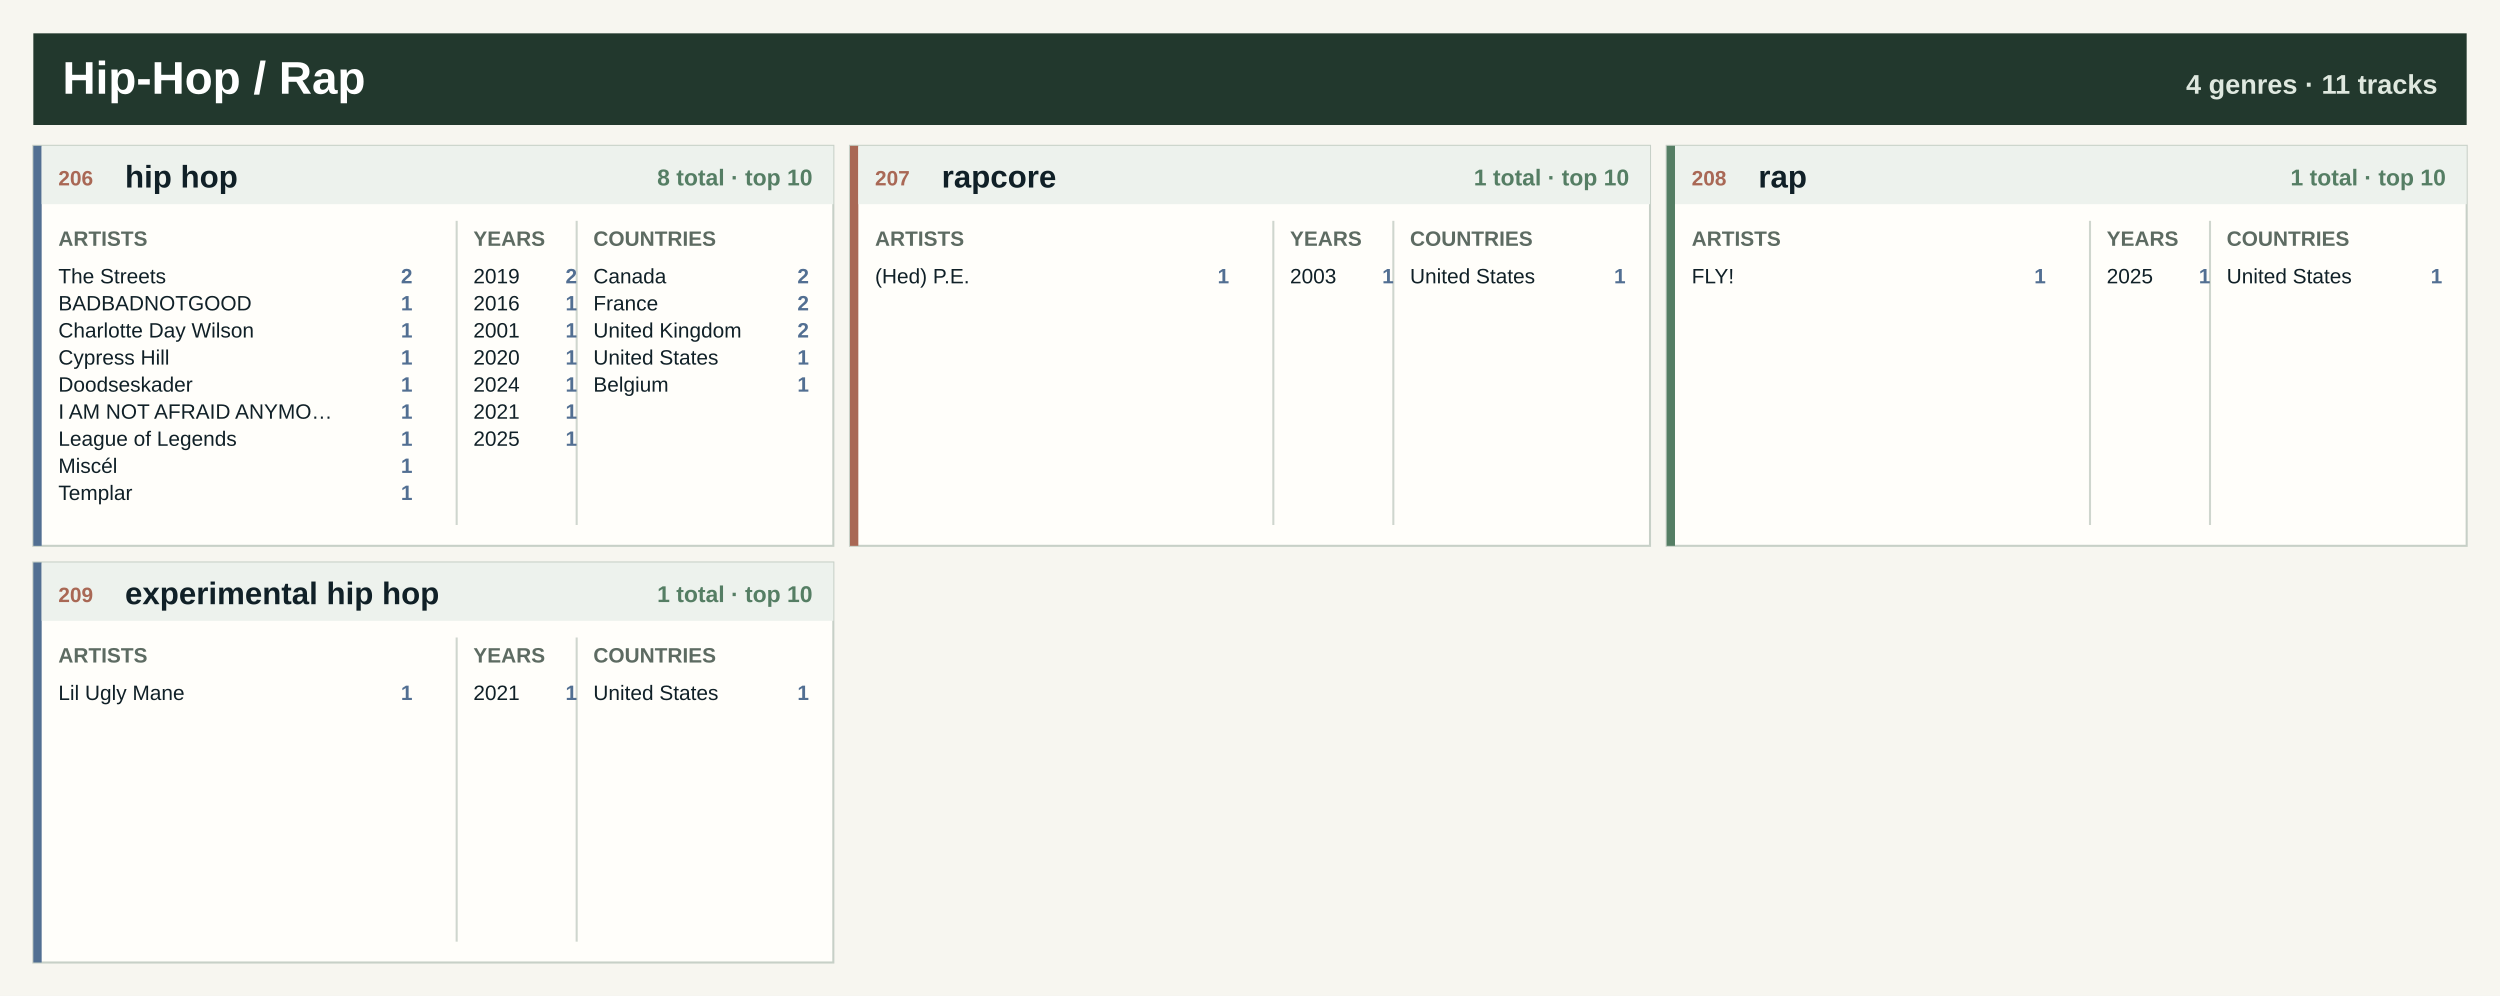
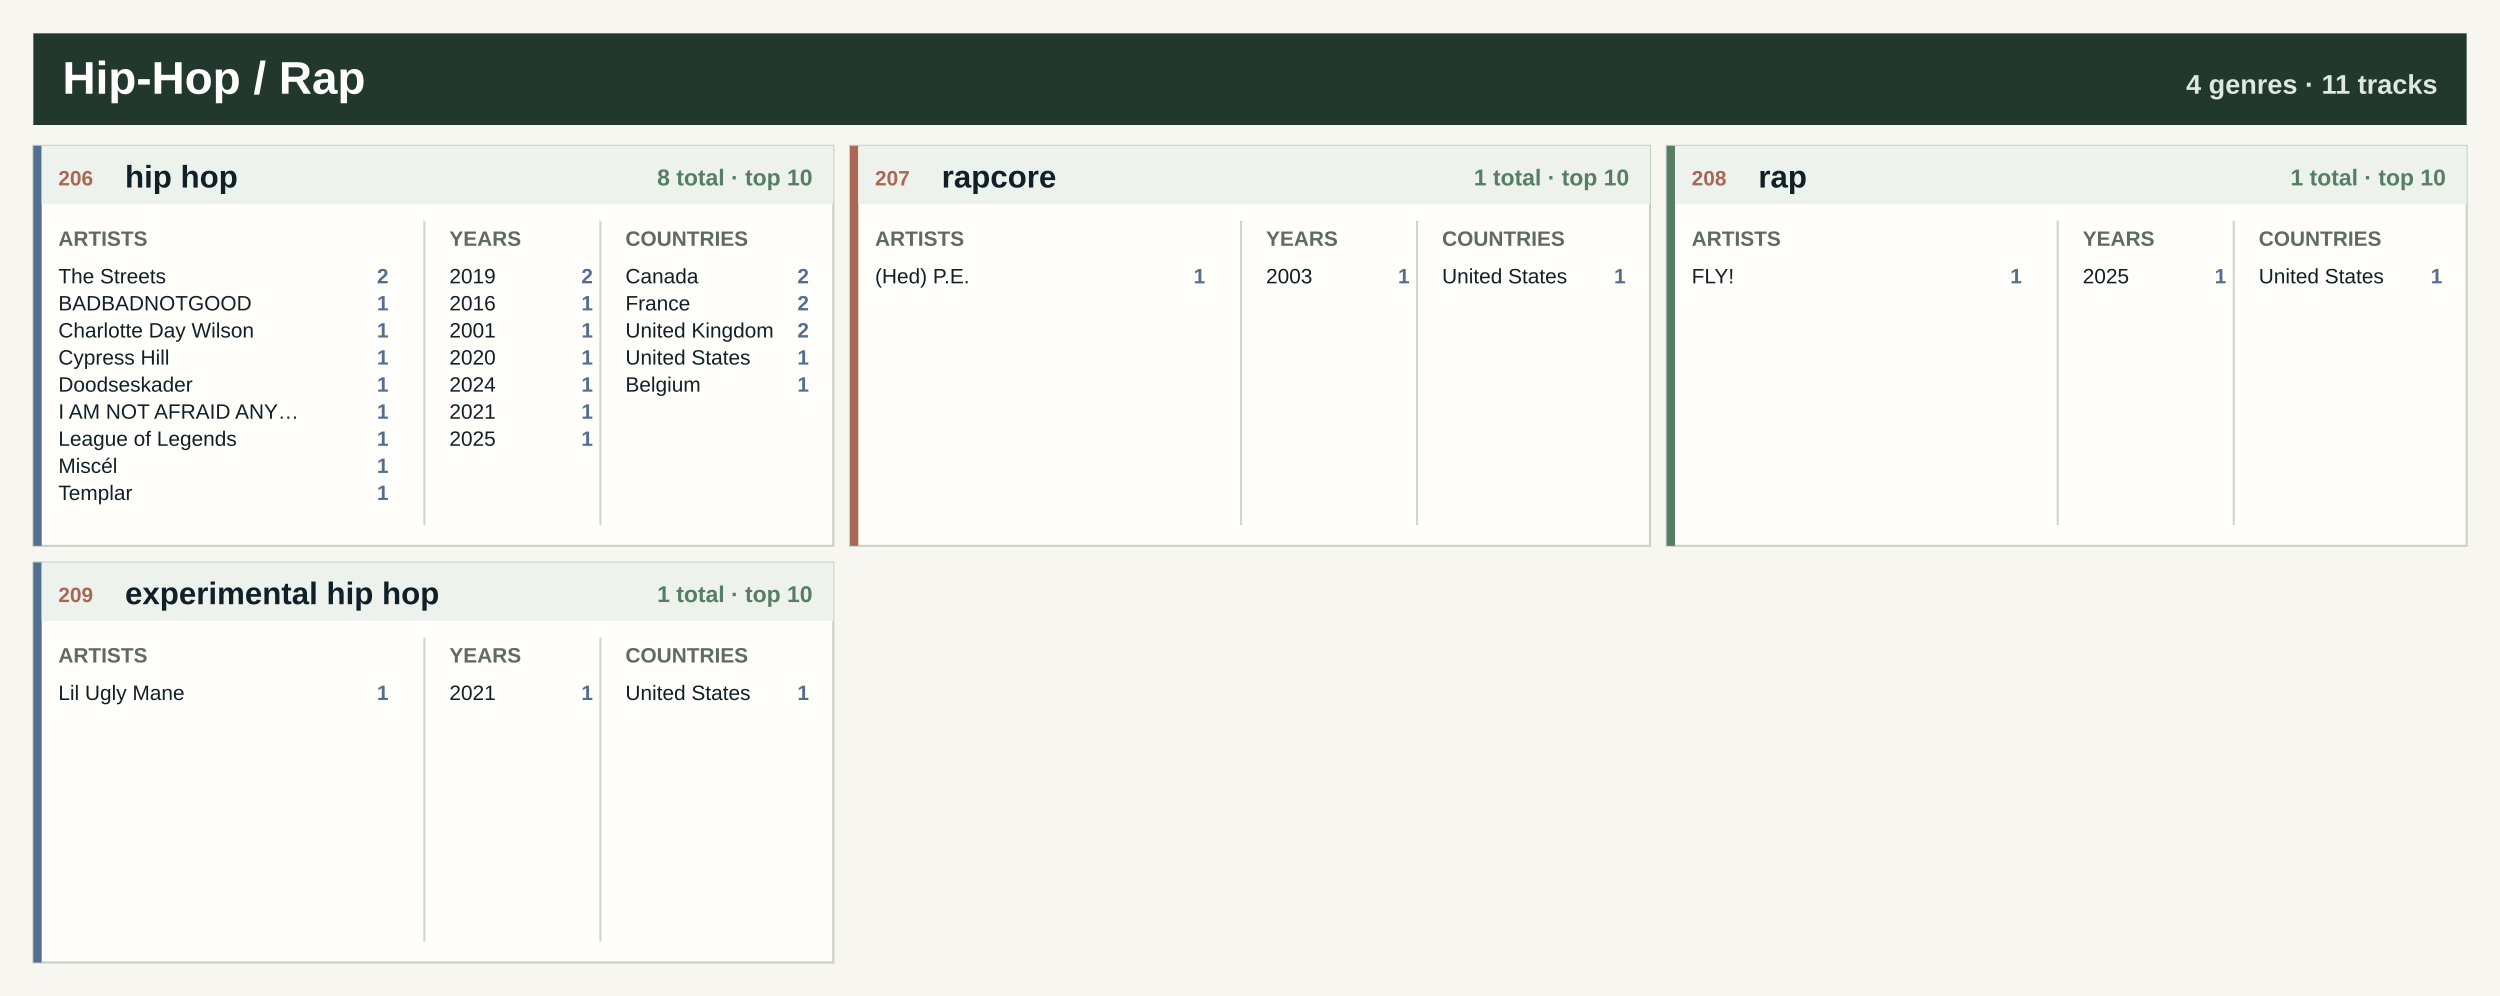
<svg xmlns="http://www.w3.org/2000/svg" width="1200" height="478" viewBox="0 0 1200 478" role="img" aria-label="Hip-Hop / Rap genre atlas">
  <rect width="1200" height="478" fill="#f7f6f0" />
  <rect x="16" y="16" width="1168" height="44" fill="#22382d" />
  <text x="30.0" y="45.0" font-family="Segoe UI, Arial, sans-serif" font-size="22" font-weight="800" fill="#ffffff" text-anchor="start">Hip-Hop / Rap</text>
  <text x="1170.0" y="45.0" font-family="Segoe UI, Arial, sans-serif" font-size="13" font-weight="800" fill="#dfe8df" text-anchor="end">4 genres · 11 tracks</text>
  <rect x="16.0" y="70.0" width="384.0" height="192" fill="#fffefa" stroke="#c7d0c7" />
  <rect x="16.0" y="70.0" width="4" height="192" fill="#526f92" />
  <rect x="20.0" y="70.0" width="380.0" height="28" fill="#edf2ed" />
  <text x="28.0" y="89.0" font-family="Segoe UI, Arial, sans-serif" font-size="10" font-weight="800" fill="#a96855" text-anchor="start">206</text>
  <text x="60.0" y="90.0" font-family="Segoe UI, Arial, sans-serif" font-size="15" font-weight="800" fill="#102027" text-anchor="start">hip hop</text>
  <text x="390.0" y="89.0" font-family="Segoe UI, Arial, sans-serif" font-size="11" font-weight="800" fill="#557e64" text-anchor="end">8 total · top 10</text>
  <text x="28.0" y="118.0" font-family="Segoe UI, Arial, sans-serif" font-size="10" font-weight="800" fill="#5d6b62" text-anchor="start">ARTISTS</text>
-   <text x="227.2" y="118.0" font-family="Segoe UI, Arial, sans-serif" font-size="10" font-weight="800" fill="#5d6b62" text-anchor="start">YEARS</text>
-   <text x="284.8" y="118.0" font-family="Segoe UI, Arial, sans-serif" font-size="10" font-weight="800" fill="#5d6b62" text-anchor="start">COUNTRIES</text>
-   <line x1="219.2" y1="106" x2="219.2" y2="252" stroke="#cfd6ce" />
-   <line x1="276.8" y1="106" x2="276.8" y2="252" stroke="#cfd6ce" />
+   <text x="215.7" y="118.0" font-family="Segoe UI, Arial, sans-serif" font-size="10" font-weight="800" fill="#5d6b62" text-anchor="start">YEARS</text>
+   <text x="300.2" y="118.0" font-family="Segoe UI, Arial, sans-serif" font-size="10" font-weight="800" fill="#5d6b62" text-anchor="start">COUNTRIES</text>
+   <line x1="203.7" y1="106" x2="203.7" y2="252" stroke="#cfd6ce" />
+   <line x1="288.2" y1="106" x2="288.2" y2="252" stroke="#cfd6ce" />
  <text x="28.0" y="136.0" font-family="Segoe UI, Arial, sans-serif" font-size="10" font-weight="400" fill="#102027" text-anchor="start">The Streets</text>
-   <text x="198.0" y="136.0" font-family="Segoe UI, Arial, sans-serif" font-size="10" font-weight="800" fill="#526f92" text-anchor="end">2</text>
+   <text x="186.5" y="136.0" font-family="Segoe UI, Arial, sans-serif" font-size="10" font-weight="800" fill="#526f92" text-anchor="end">2</text>
  <text x="28.0" y="149.0" font-family="Segoe UI, Arial, sans-serif" font-size="10" font-weight="400" fill="#102027" text-anchor="start">BADBADNOTGOOD</text>
-   <text x="198.0" y="149.0" font-family="Segoe UI, Arial, sans-serif" font-size="10" font-weight="800" fill="#526f92" text-anchor="end">1</text>
+   <text x="186.5" y="149.0" font-family="Segoe UI, Arial, sans-serif" font-size="10" font-weight="800" fill="#526f92" text-anchor="end">1</text>
  <text x="28.0" y="162.0" font-family="Segoe UI, Arial, sans-serif" font-size="10" font-weight="400" fill="#102027" text-anchor="start">Charlotte Day Wilson</text>
-   <text x="198.0" y="162.0" font-family="Segoe UI, Arial, sans-serif" font-size="10" font-weight="800" fill="#526f92" text-anchor="end">1</text>
+   <text x="186.5" y="162.0" font-family="Segoe UI, Arial, sans-serif" font-size="10" font-weight="800" fill="#526f92" text-anchor="end">1</text>
  <text x="28.0" y="175.0" font-family="Segoe UI, Arial, sans-serif" font-size="10" font-weight="400" fill="#102027" text-anchor="start">Cypress Hill</text>
-   <text x="198.0" y="175.0" font-family="Segoe UI, Arial, sans-serif" font-size="10" font-weight="800" fill="#526f92" text-anchor="end">1</text>
+   <text x="186.5" y="175.0" font-family="Segoe UI, Arial, sans-serif" font-size="10" font-weight="800" fill="#526f92" text-anchor="end">1</text>
  <text x="28.0" y="188.0" font-family="Segoe UI, Arial, sans-serif" font-size="10" font-weight="400" fill="#102027" text-anchor="start">Doodseskader</text>
-   <text x="198.0" y="188.0" font-family="Segoe UI, Arial, sans-serif" font-size="10" font-weight="800" fill="#526f92" text-anchor="end">1</text>
-   <text x="28.0" y="201.0" font-family="Segoe UI, Arial, sans-serif" font-size="10" font-weight="400" fill="#102027" text-anchor="start">I AM NOT AFRAID ANYMO…</text>
-   <text x="198.0" y="201.0" font-family="Segoe UI, Arial, sans-serif" font-size="10" font-weight="800" fill="#526f92" text-anchor="end">1</text>
+   <text x="186.5" y="188.0" font-family="Segoe UI, Arial, sans-serif" font-size="10" font-weight="800" fill="#526f92" text-anchor="end">1</text>
+   <text x="28.0" y="201.0" font-family="Segoe UI, Arial, sans-serif" font-size="10" font-weight="400" fill="#102027" text-anchor="start">I AM NOT AFRAID ANY…</text>
+   <text x="186.5" y="201.0" font-family="Segoe UI, Arial, sans-serif" font-size="10" font-weight="800" fill="#526f92" text-anchor="end">1</text>
  <text x="28.0" y="214.0" font-family="Segoe UI, Arial, sans-serif" font-size="10" font-weight="400" fill="#102027" text-anchor="start">League of Legends</text>
-   <text x="198.0" y="214.0" font-family="Segoe UI, Arial, sans-serif" font-size="10" font-weight="800" fill="#526f92" text-anchor="end">1</text>
+   <text x="186.5" y="214.0" font-family="Segoe UI, Arial, sans-serif" font-size="10" font-weight="800" fill="#526f92" text-anchor="end">1</text>
  <text x="28.0" y="227.0" font-family="Segoe UI, Arial, sans-serif" font-size="10" font-weight="400" fill="#102027" text-anchor="start">Miscél</text>
-   <text x="198.0" y="227.0" font-family="Segoe UI, Arial, sans-serif" font-size="10" font-weight="800" fill="#526f92" text-anchor="end">1</text>
+   <text x="186.5" y="227.0" font-family="Segoe UI, Arial, sans-serif" font-size="10" font-weight="800" fill="#526f92" text-anchor="end">1</text>
  <text x="28.0" y="240.0" font-family="Segoe UI, Arial, sans-serif" font-size="10" font-weight="400" fill="#102027" text-anchor="start">Templar</text>
-   <text x="198.0" y="240.0" font-family="Segoe UI, Arial, sans-serif" font-size="10" font-weight="800" fill="#526f92" text-anchor="end">1</text>
-   <text x="227.2" y="136.0" font-family="Segoe UI, Arial, sans-serif" font-size="10" font-weight="400" fill="#102027" text-anchor="start">2019</text>
-   <text x="277.0" y="136.0" font-family="Segoe UI, Arial, sans-serif" font-size="10" font-weight="800" fill="#526f92" text-anchor="end">2</text>
-   <text x="227.2" y="149.0" font-family="Segoe UI, Arial, sans-serif" font-size="10" font-weight="400" fill="#102027" text-anchor="start">2016</text>
-   <text x="277.0" y="149.0" font-family="Segoe UI, Arial, sans-serif" font-size="10" font-weight="800" fill="#526f92" text-anchor="end">1</text>
-   <text x="227.2" y="162.0" font-family="Segoe UI, Arial, sans-serif" font-size="10" font-weight="400" fill="#102027" text-anchor="start">2001</text>
-   <text x="277.0" y="162.0" font-family="Segoe UI, Arial, sans-serif" font-size="10" font-weight="800" fill="#526f92" text-anchor="end">1</text>
-   <text x="227.2" y="175.0" font-family="Segoe UI, Arial, sans-serif" font-size="10" font-weight="400" fill="#102027" text-anchor="start">2020</text>
-   <text x="277.0" y="175.0" font-family="Segoe UI, Arial, sans-serif" font-size="10" font-weight="800" fill="#526f92" text-anchor="end">1</text>
-   <text x="227.2" y="188.0" font-family="Segoe UI, Arial, sans-serif" font-size="10" font-weight="400" fill="#102027" text-anchor="start">2024</text>
-   <text x="277.0" y="188.0" font-family="Segoe UI, Arial, sans-serif" font-size="10" font-weight="800" fill="#526f92" text-anchor="end">1</text>
-   <text x="227.2" y="201.0" font-family="Segoe UI, Arial, sans-serif" font-size="10" font-weight="400" fill="#102027" text-anchor="start">2021</text>
-   <text x="277.0" y="201.0" font-family="Segoe UI, Arial, sans-serif" font-size="10" font-weight="800" fill="#526f92" text-anchor="end">1</text>
-   <text x="227.2" y="214.0" font-family="Segoe UI, Arial, sans-serif" font-size="10" font-weight="400" fill="#102027" text-anchor="start">2025</text>
-   <text x="277.0" y="214.0" font-family="Segoe UI, Arial, sans-serif" font-size="10" font-weight="800" fill="#526f92" text-anchor="end">1</text>
-   <text x="284.8" y="136.0" font-family="Segoe UI, Arial, sans-serif" font-size="10" font-weight="400" fill="#102027" text-anchor="start">Canada</text>
+   <text x="186.5" y="240.0" font-family="Segoe UI, Arial, sans-serif" font-size="10" font-weight="800" fill="#526f92" text-anchor="end">1</text>
+   <text x="215.7" y="136.0" font-family="Segoe UI, Arial, sans-serif" font-size="10" font-weight="400" fill="#102027" text-anchor="start">2019</text>
+   <text x="284.6" y="136.0" font-family="Segoe UI, Arial, sans-serif" font-size="10" font-weight="800" fill="#526f92" text-anchor="end">2</text>
+   <text x="215.7" y="149.0" font-family="Segoe UI, Arial, sans-serif" font-size="10" font-weight="400" fill="#102027" text-anchor="start">2016</text>
+   <text x="284.6" y="149.0" font-family="Segoe UI, Arial, sans-serif" font-size="10" font-weight="800" fill="#526f92" text-anchor="end">1</text>
+   <text x="215.7" y="162.0" font-family="Segoe UI, Arial, sans-serif" font-size="10" font-weight="400" fill="#102027" text-anchor="start">2001</text>
+   <text x="284.6" y="162.0" font-family="Segoe UI, Arial, sans-serif" font-size="10" font-weight="800" fill="#526f92" text-anchor="end">1</text>
+   <text x="215.7" y="175.0" font-family="Segoe UI, Arial, sans-serif" font-size="10" font-weight="400" fill="#102027" text-anchor="start">2020</text>
+   <text x="284.6" y="175.0" font-family="Segoe UI, Arial, sans-serif" font-size="10" font-weight="800" fill="#526f92" text-anchor="end">1</text>
+   <text x="215.7" y="188.0" font-family="Segoe UI, Arial, sans-serif" font-size="10" font-weight="400" fill="#102027" text-anchor="start">2024</text>
+   <text x="284.6" y="188.0" font-family="Segoe UI, Arial, sans-serif" font-size="10" font-weight="800" fill="#526f92" text-anchor="end">1</text>
+   <text x="215.7" y="201.0" font-family="Segoe UI, Arial, sans-serif" font-size="10" font-weight="400" fill="#102027" text-anchor="start">2021</text>
+   <text x="284.6" y="201.0" font-family="Segoe UI, Arial, sans-serif" font-size="10" font-weight="800" fill="#526f92" text-anchor="end">1</text>
+   <text x="215.7" y="214.0" font-family="Segoe UI, Arial, sans-serif" font-size="10" font-weight="400" fill="#102027" text-anchor="start">2025</text>
+   <text x="284.6" y="214.0" font-family="Segoe UI, Arial, sans-serif" font-size="10" font-weight="800" fill="#526f92" text-anchor="end">1</text>
+   <text x="300.2" y="136.0" font-family="Segoe UI, Arial, sans-serif" font-size="10" font-weight="400" fill="#102027" text-anchor="start">Canada</text>
  <text x="388.3" y="136.0" font-family="Segoe UI, Arial, sans-serif" font-size="10" font-weight="800" fill="#526f92" text-anchor="end">2</text>
-   <text x="284.8" y="149.0" font-family="Segoe UI, Arial, sans-serif" font-size="10" font-weight="400" fill="#102027" text-anchor="start">France</text>
+   <text x="300.2" y="149.0" font-family="Segoe UI, Arial, sans-serif" font-size="10" font-weight="400" fill="#102027" text-anchor="start">France</text>
  <text x="388.3" y="149.0" font-family="Segoe UI, Arial, sans-serif" font-size="10" font-weight="800" fill="#526f92" text-anchor="end">2</text>
-   <text x="284.8" y="162.0" font-family="Segoe UI, Arial, sans-serif" font-size="10" font-weight="400" fill="#102027" text-anchor="start">United Kingdom</text>
+   <text x="300.2" y="162.0" font-family="Segoe UI, Arial, sans-serif" font-size="10" font-weight="400" fill="#102027" text-anchor="start">United Kingdom</text>
  <text x="388.3" y="162.0" font-family="Segoe UI, Arial, sans-serif" font-size="10" font-weight="800" fill="#526f92" text-anchor="end">2</text>
-   <text x="284.8" y="175.0" font-family="Segoe UI, Arial, sans-serif" font-size="10" font-weight="400" fill="#102027" text-anchor="start">United States</text>
+   <text x="300.2" y="175.0" font-family="Segoe UI, Arial, sans-serif" font-size="10" font-weight="400" fill="#102027" text-anchor="start">United States</text>
  <text x="388.3" y="175.0" font-family="Segoe UI, Arial, sans-serif" font-size="10" font-weight="800" fill="#526f92" text-anchor="end">1</text>
-   <text x="284.8" y="188.0" font-family="Segoe UI, Arial, sans-serif" font-size="10" font-weight="400" fill="#102027" text-anchor="start">Belgium</text>
+   <text x="300.2" y="188.0" font-family="Segoe UI, Arial, sans-serif" font-size="10" font-weight="400" fill="#102027" text-anchor="start">Belgium</text>
  <text x="388.3" y="188.0" font-family="Segoe UI, Arial, sans-serif" font-size="10" font-weight="800" fill="#526f92" text-anchor="end">1</text>
  <rect x="408.0" y="70.0" width="384.0" height="192" fill="#fffefa" stroke="#c7d0c7" />
  <rect x="408.0" y="70.0" width="4" height="192" fill="#a96855" />
  <rect x="412.0" y="70.0" width="380.0" height="28" fill="#edf2ed" />
  <text x="420.0" y="89.0" font-family="Segoe UI, Arial, sans-serif" font-size="10" font-weight="800" fill="#a96855" text-anchor="start">207</text>
  <text x="452.0" y="90.0" font-family="Segoe UI, Arial, sans-serif" font-size="15" font-weight="800" fill="#102027" text-anchor="start">rapcore</text>
  <text x="782.0" y="89.0" font-family="Segoe UI, Arial, sans-serif" font-size="11" font-weight="800" fill="#557e64" text-anchor="end">1 total · top 10</text>
  <text x="420.0" y="118.0" font-family="Segoe UI, Arial, sans-serif" font-size="10" font-weight="800" fill="#5d6b62" text-anchor="start">ARTISTS</text>
-   <text x="619.2" y="118.0" font-family="Segoe UI, Arial, sans-serif" font-size="10" font-weight="800" fill="#5d6b62" text-anchor="start">YEARS</text>
-   <text x="676.8" y="118.0" font-family="Segoe UI, Arial, sans-serif" font-size="10" font-weight="800" fill="#5d6b62" text-anchor="start">COUNTRIES</text>
-   <line x1="611.2" y1="106" x2="611.2" y2="252" stroke="#cfd6ce" />
-   <line x1="668.8" y1="106" x2="668.8" y2="252" stroke="#cfd6ce" />
+   <text x="607.7" y="118.0" font-family="Segoe UI, Arial, sans-serif" font-size="10" font-weight="800" fill="#5d6b62" text-anchor="start">YEARS</text>
+   <text x="692.2" y="118.0" font-family="Segoe UI, Arial, sans-serif" font-size="10" font-weight="800" fill="#5d6b62" text-anchor="start">COUNTRIES</text>
+   <line x1="595.7" y1="106" x2="595.7" y2="252" stroke="#cfd6ce" />
+   <line x1="680.2" y1="106" x2="680.2" y2="252" stroke="#cfd6ce" />
  <text x="420.0" y="136.0" font-family="Segoe UI, Arial, sans-serif" font-size="10" font-weight="400" fill="#102027" text-anchor="start">(Hed) P.E.</text>
-   <text x="590.0" y="136.0" font-family="Segoe UI, Arial, sans-serif" font-size="10" font-weight="800" fill="#526f92" text-anchor="end">1</text>
-   <text x="619.2" y="136.0" font-family="Segoe UI, Arial, sans-serif" font-size="10" font-weight="400" fill="#102027" text-anchor="start">2003</text>
-   <text x="669.0" y="136.0" font-family="Segoe UI, Arial, sans-serif" font-size="10" font-weight="800" fill="#526f92" text-anchor="end">1</text>
-   <text x="676.8" y="136.0" font-family="Segoe UI, Arial, sans-serif" font-size="10" font-weight="400" fill="#102027" text-anchor="start">United States</text>
+   <text x="578.5" y="136.0" font-family="Segoe UI, Arial, sans-serif" font-size="10" font-weight="800" fill="#526f92" text-anchor="end">1</text>
+   <text x="607.7" y="136.0" font-family="Segoe UI, Arial, sans-serif" font-size="10" font-weight="400" fill="#102027" text-anchor="start">2003</text>
+   <text x="676.6" y="136.0" font-family="Segoe UI, Arial, sans-serif" font-size="10" font-weight="800" fill="#526f92" text-anchor="end">1</text>
+   <text x="692.2" y="136.0" font-family="Segoe UI, Arial, sans-serif" font-size="10" font-weight="400" fill="#102027" text-anchor="start">United States</text>
  <text x="780.3" y="136.0" font-family="Segoe UI, Arial, sans-serif" font-size="10" font-weight="800" fill="#526f92" text-anchor="end">1</text>
  <rect x="800.0" y="70.0" width="384.0" height="192" fill="#fffefa" stroke="#c7d0c7" />
  <rect x="800.0" y="70.0" width="4" height="192" fill="#557e64" />
  <rect x="804.0" y="70.0" width="380.0" height="28" fill="#edf2ed" />
  <text x="812.0" y="89.0" font-family="Segoe UI, Arial, sans-serif" font-size="10" font-weight="800" fill="#a96855" text-anchor="start">208</text>
  <text x="844.0" y="90.0" font-family="Segoe UI, Arial, sans-serif" font-size="15" font-weight="800" fill="#102027" text-anchor="start">rap</text>
  <text x="1174.0" y="89.0" font-family="Segoe UI, Arial, sans-serif" font-size="11" font-weight="800" fill="#557e64" text-anchor="end">1 total · top 10</text>
  <text x="812.0" y="118.0" font-family="Segoe UI, Arial, sans-serif" font-size="10" font-weight="800" fill="#5d6b62" text-anchor="start">ARTISTS</text>
-   <text x="1011.2" y="118.0" font-family="Segoe UI, Arial, sans-serif" font-size="10" font-weight="800" fill="#5d6b62" text-anchor="start">YEARS</text>
-   <text x="1068.8" y="118.0" font-family="Segoe UI, Arial, sans-serif" font-size="10" font-weight="800" fill="#5d6b62" text-anchor="start">COUNTRIES</text>
-   <line x1="1003.2" y1="106" x2="1003.2" y2="252" stroke="#cfd6ce" />
-   <line x1="1060.8" y1="106" x2="1060.8" y2="252" stroke="#cfd6ce" />
+   <text x="999.7" y="118.0" font-family="Segoe UI, Arial, sans-serif" font-size="10" font-weight="800" fill="#5d6b62" text-anchor="start">YEARS</text>
+   <text x="1084.2" y="118.0" font-family="Segoe UI, Arial, sans-serif" font-size="10" font-weight="800" fill="#5d6b62" text-anchor="start">COUNTRIES</text>
+   <line x1="987.7" y1="106" x2="987.7" y2="252" stroke="#cfd6ce" />
+   <line x1="1072.2" y1="106" x2="1072.2" y2="252" stroke="#cfd6ce" />
  <text x="812.0" y="136.0" font-family="Segoe UI, Arial, sans-serif" font-size="10" font-weight="400" fill="#102027" text-anchor="start">FLY!</text>
-   <text x="982.0" y="136.0" font-family="Segoe UI, Arial, sans-serif" font-size="10" font-weight="800" fill="#526f92" text-anchor="end">1</text>
-   <text x="1011.2" y="136.0" font-family="Segoe UI, Arial, sans-serif" font-size="10" font-weight="400" fill="#102027" text-anchor="start">2025</text>
-   <text x="1061.0" y="136.0" font-family="Segoe UI, Arial, sans-serif" font-size="10" font-weight="800" fill="#526f92" text-anchor="end">1</text>
-   <text x="1068.8" y="136.0" font-family="Segoe UI, Arial, sans-serif" font-size="10" font-weight="400" fill="#102027" text-anchor="start">United States</text>
+   <text x="970.5" y="136.0" font-family="Segoe UI, Arial, sans-serif" font-size="10" font-weight="800" fill="#526f92" text-anchor="end">1</text>
+   <text x="999.7" y="136.0" font-family="Segoe UI, Arial, sans-serif" font-size="10" font-weight="400" fill="#102027" text-anchor="start">2025</text>
+   <text x="1068.6" y="136.0" font-family="Segoe UI, Arial, sans-serif" font-size="10" font-weight="800" fill="#526f92" text-anchor="end">1</text>
+   <text x="1084.2" y="136.0" font-family="Segoe UI, Arial, sans-serif" font-size="10" font-weight="400" fill="#102027" text-anchor="start">United States</text>
  <text x="1172.3" y="136.0" font-family="Segoe UI, Arial, sans-serif" font-size="10" font-weight="800" fill="#526f92" text-anchor="end">1</text>
  <rect x="16.0" y="270.0" width="384.0" height="192" fill="#fffefa" stroke="#c7d0c7" />
  <rect x="16.0" y="270.0" width="4" height="192" fill="#526f92" />
  <rect x="20.0" y="270.0" width="380.0" height="28" fill="#edf2ed" />
  <text x="28.0" y="289.0" font-family="Segoe UI, Arial, sans-serif" font-size="10" font-weight="800" fill="#a96855" text-anchor="start">209</text>
  <text x="60.0" y="290.0" font-family="Segoe UI, Arial, sans-serif" font-size="15" font-weight="800" fill="#102027" text-anchor="start">experimental hip hop</text>
  <text x="390.0" y="289.0" font-family="Segoe UI, Arial, sans-serif" font-size="11" font-weight="800" fill="#557e64" text-anchor="end">1 total · top 10</text>
  <text x="28.0" y="318.0" font-family="Segoe UI, Arial, sans-serif" font-size="10" font-weight="800" fill="#5d6b62" text-anchor="start">ARTISTS</text>
-   <text x="227.2" y="318.0" font-family="Segoe UI, Arial, sans-serif" font-size="10" font-weight="800" fill="#5d6b62" text-anchor="start">YEARS</text>
-   <text x="284.8" y="318.0" font-family="Segoe UI, Arial, sans-serif" font-size="10" font-weight="800" fill="#5d6b62" text-anchor="start">COUNTRIES</text>
-   <line x1="219.2" y1="306" x2="219.2" y2="452" stroke="#cfd6ce" />
-   <line x1="276.8" y1="306" x2="276.8" y2="452" stroke="#cfd6ce" />
+   <text x="215.7" y="318.0" font-family="Segoe UI, Arial, sans-serif" font-size="10" font-weight="800" fill="#5d6b62" text-anchor="start">YEARS</text>
+   <text x="300.2" y="318.0" font-family="Segoe UI, Arial, sans-serif" font-size="10" font-weight="800" fill="#5d6b62" text-anchor="start">COUNTRIES</text>
+   <line x1="203.7" y1="306" x2="203.7" y2="452" stroke="#cfd6ce" />
+   <line x1="288.2" y1="306" x2="288.2" y2="452" stroke="#cfd6ce" />
  <text x="28.0" y="336.0" font-family="Segoe UI, Arial, sans-serif" font-size="10" font-weight="400" fill="#102027" text-anchor="start">Lil Ugly Mane</text>
-   <text x="198.0" y="336.0" font-family="Segoe UI, Arial, sans-serif" font-size="10" font-weight="800" fill="#526f92" text-anchor="end">1</text>
-   <text x="227.2" y="336.0" font-family="Segoe UI, Arial, sans-serif" font-size="10" font-weight="400" fill="#102027" text-anchor="start">2021</text>
-   <text x="277.0" y="336.0" font-family="Segoe UI, Arial, sans-serif" font-size="10" font-weight="800" fill="#526f92" text-anchor="end">1</text>
-   <text x="284.8" y="336.0" font-family="Segoe UI, Arial, sans-serif" font-size="10" font-weight="400" fill="#102027" text-anchor="start">United States</text>
+   <text x="186.5" y="336.0" font-family="Segoe UI, Arial, sans-serif" font-size="10" font-weight="800" fill="#526f92" text-anchor="end">1</text>
+   <text x="215.7" y="336.0" font-family="Segoe UI, Arial, sans-serif" font-size="10" font-weight="400" fill="#102027" text-anchor="start">2021</text>
+   <text x="284.6" y="336.0" font-family="Segoe UI, Arial, sans-serif" font-size="10" font-weight="800" fill="#526f92" text-anchor="end">1</text>
+   <text x="300.2" y="336.0" font-family="Segoe UI, Arial, sans-serif" font-size="10" font-weight="400" fill="#102027" text-anchor="start">United States</text>
  <text x="388.3" y="336.0" font-family="Segoe UI, Arial, sans-serif" font-size="10" font-weight="800" fill="#526f92" text-anchor="end">1</text>
</svg>
